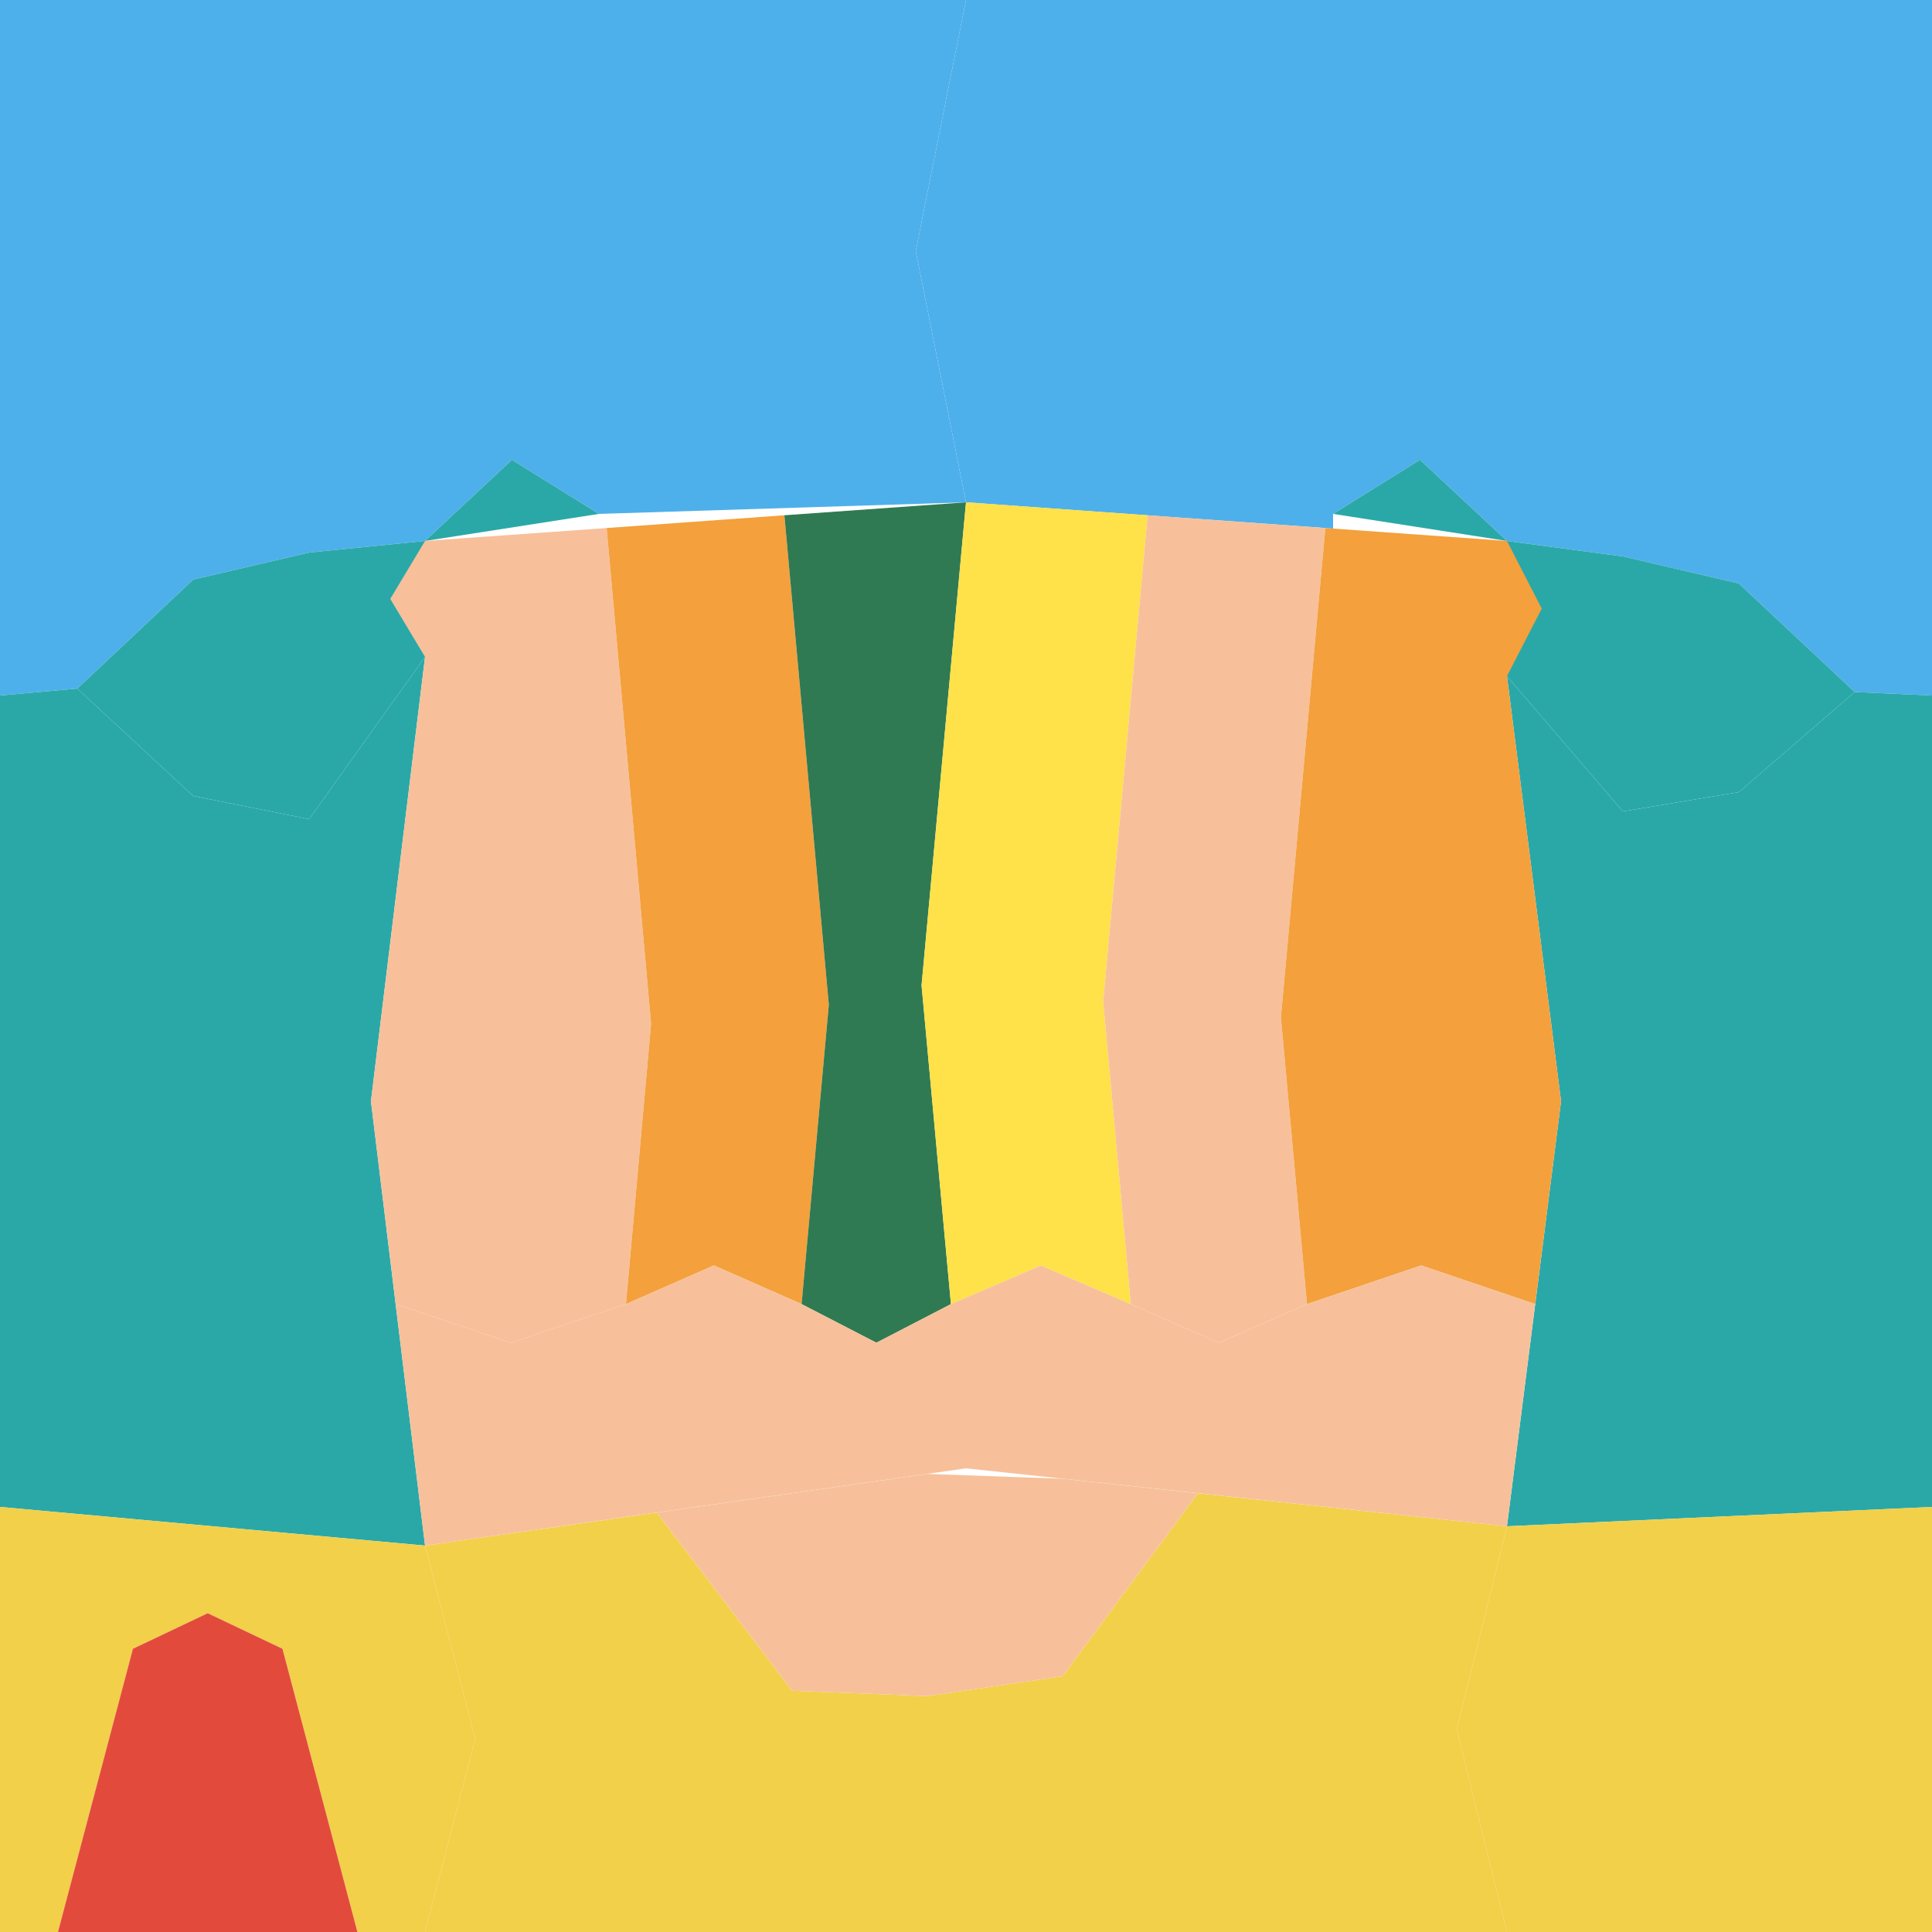
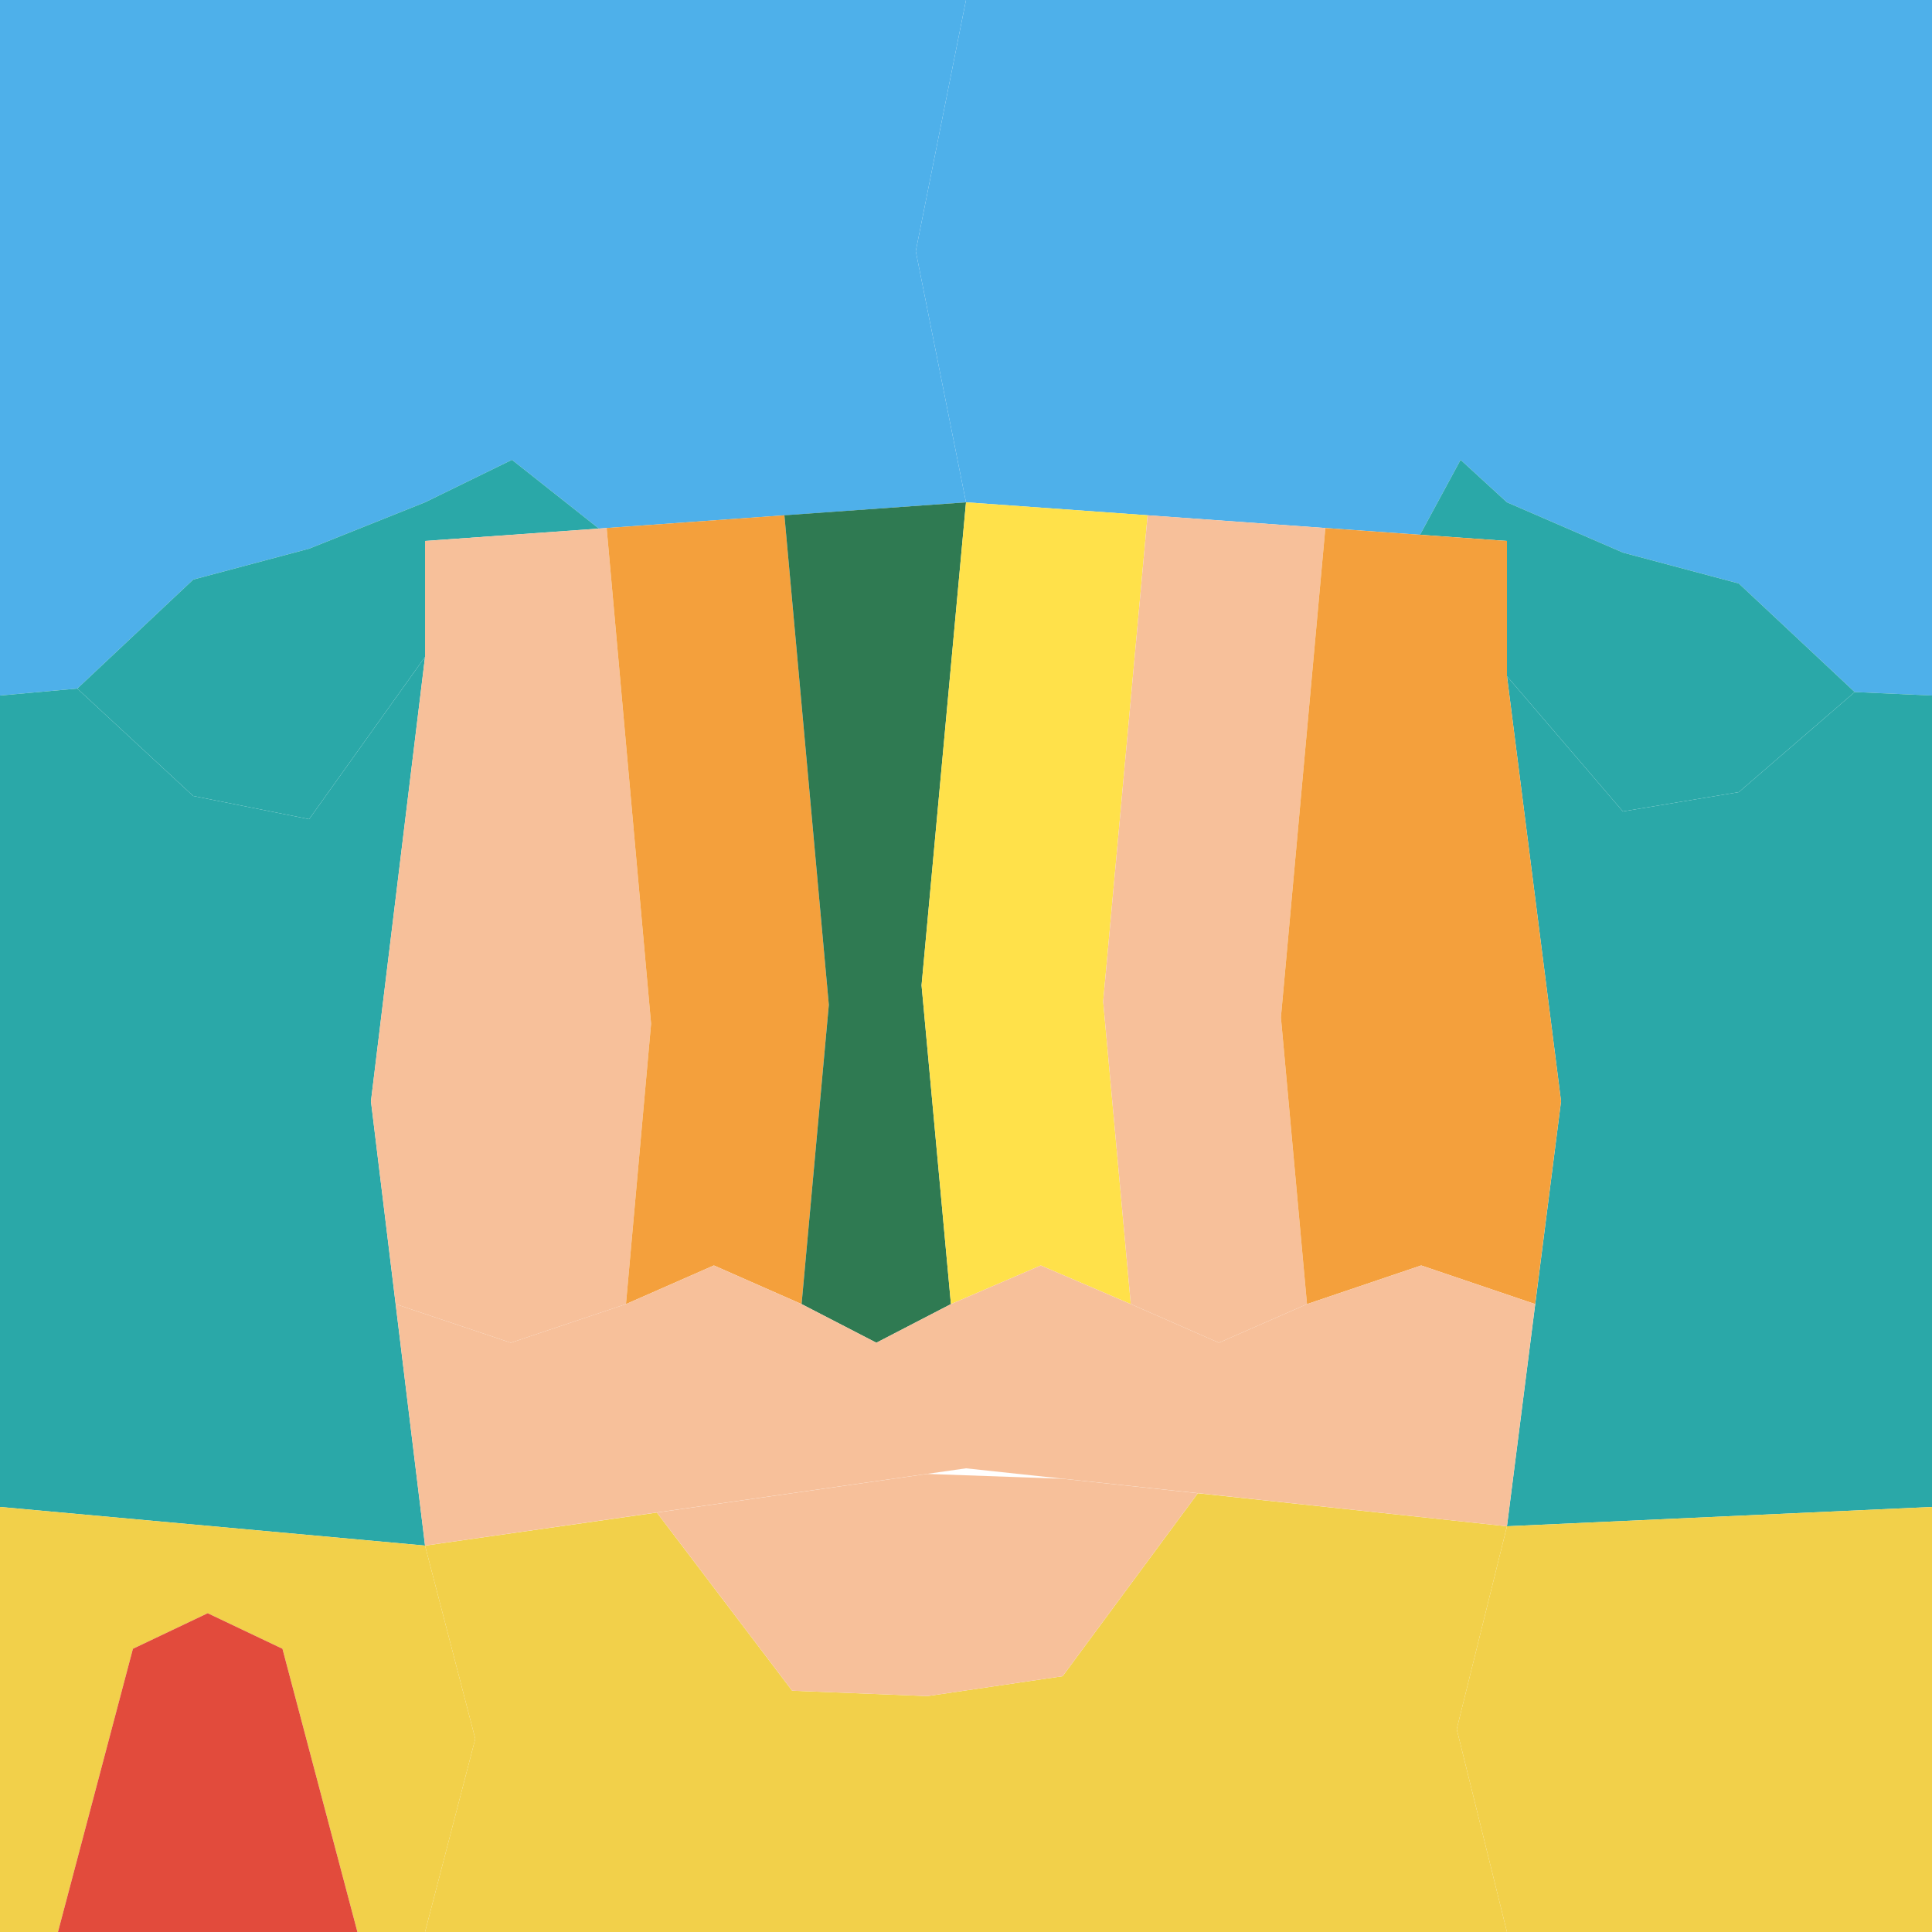
<svg xmlns="http://www.w3.org/2000/svg" viewBox="0 0 100 100">
-   <path data-role="skyL" data-color="8" fill="#4eb0ea" d="M0.00 0.00L22.00 0.00L50.00 0.00L47.40 13.00L50.00 26.00L31.00 26.60L26.50 23.80L22.00 28.00L16.00 28.60L10.00 30.00L4.00 35.64L0.00 36.00L0.00 18.00Z" />
-   <path data-role="skyR" data-color="8" fill="#4eb0ea" d="M50.00 0.00L78.00 0.00L100.00 0.00L100.00 18.00L100.00 36.00L96.00 35.82L90.00 30.20L84.00 28.80L78.00 28.00L73.50 23.80L69.00 26.60L69.00 27.36L50.00 26.00L47.40 13.00Z" />
+   <path data-role="skyL" data-color="8" fill="#4eb0ea" d="M0.00 0.00L22.00 0.00L50.00 0.00L47.40 13.00L50.00 26.00L31.00 27.36L26.50 23.80L22.00 26.00L16.00 28.40L10.00 30.00L4.00 35.64L0.00 36.00L0.00 18.00Z" />
+   <path data-role="skyR" data-color="8" fill="#4eb0ea" d="M50.00 0.00L78.00 0.00L100.00 0.00L100.00 18.00L100.00 36.00L96.00 35.82L90.00 30.20L84.00 28.60L78.00 26.00L75.60 23.80L73.50 27.68L50.00 26.00L47.40 13.00Z" />
  <path data-role="waterL" data-color="6" fill="#2aa8a8" d="M0.00 36.00L4.00 35.64L10.00 41.20L16.00 42.40L22.00 34.00L19.20 57.00L22.00 80.00L0.00 78.00L0.00 57.00Z" />
  <path data-role="waterR" data-color="6" fill="#2aa8a8" d="M78.00 35.00L84.00 42.00L90.00 41.00L96.00 35.82L100.00 36.00L100.00 56.00L100.00 78.00L78.00 79.00L80.80 57.00Z" />
  <path data-role="sandL" data-color="3" fill="#f2d04a" d="M0.00 78.00L22.00 80.00L24.60 90.00L22.00 100.00L18.50 100.00L14.62 85.34L10.75 83.50L6.88 85.34L3.00 100.00L0.00 100.00L0.00 90.00Z" />
  <path data-role="sandC" data-color="3" fill="#f2d04a" d="M22.00 80.00L34.00 78.29L41.00 87.51L48.00 87.79L55.00 86.76L62.00 77.29L78.00 79.00L75.40 89.50L78.00 100.00L50.00 100.00L22.00 100.00L24.60 90.00Z" />
  <path data-role="sandR" data-color="3" fill="#f2d04a" d="M78.00 79.00L100.00 78.00L100.00 90.00L100.00 100.00L78.00 100.00L75.40 89.50Z" />
-   <path data-role="waveL" data-color="6" fill="#2aa8a8" d="M4.00 35.64L10.00 30.00L16.00 28.60L22.00 28.00L26.50 23.80L31.00 26.60L22.00 28.00L22.00 34.00L16.00 42.40L10.00 41.20Z" />
-   <path data-role="waveR" data-color="6" fill="#2aa8a8" d="M78.00 35.00L78.00 28.00L69.00 26.60L73.50 23.80L78.00 28.00L84.00 28.80L90.00 30.20L96.00 35.82L90.00 41.00L84.00 42.00Z" />
+   <path data-role="waveL" data-color="6" fill="#2aa8a8" d="M4.00 35.64L10.00 30.00L16.00 28.40L22.00 26.00L26.50 23.80L31.00 27.36L22.00 28.00L22.00 31.00L22.00 34.00L16.00 42.40L10.00 41.20Z" />
+   <path data-role="waveR" data-color="6" fill="#2aa8a8" d="M73.50 27.68L75.60 23.80L78.00 26.00L84.00 28.60L90.00 30.20L96.00 35.82L90.00 41.00L84.00 42.00L78.00 35.00L78.00 31.50L78.00 28.00Z" />
  <path data-role="foam" data-color="1" fill="#f7c09a" d="M34.00 78.29L41.00 77.29L48.00 76.29L55.00 76.54L62.00 77.29L55.00 86.76L48.00 87.79L41.00 87.51Z" />
  <path data-role="coral" data-color="7" fill="#e24b3c" d="M3.00 100.00L6.88 100.00L10.75 100.00L14.62 100.00L18.50 100.00L14.62 85.34L10.75 83.50L6.88 85.34Z" />
-   <path data-role="rib1" data-color="1" fill="#f7c09a" d="M22.00 28.00L31.40 27.33L33.70 52.99L32.40 67.50L26.44 69.50L20.48 67.50L19.20 57.00L22.00 34.00L20.20 31.00Z" />
+   <path data-role="rib1" data-color="1" fill="#f7c09a" d="M22.00 28.00L31.00 27.36L31.40 27.33L33.70 52.99L32.40 67.50L26.44 69.50L20.48 67.50L19.20 57.00L22.00 34.00L22.00 31.00Z" />
  <path data-role="rib2" data-color="2" fill="#f4a03c" d="M31.40 27.33L40.60 26.67L42.90 52.01L41.49 67.50L36.95 65.50L32.40 67.50L33.70 52.99Z" />
  <path data-role="rib3" data-color="4" fill="#2f7a52" d="M40.60 26.67L50.00 26.00L47.70 51.00L49.22 67.50L45.36 69.50L41.49 67.50L42.90 52.01Z" />
  <path data-role="rib4" data-color="5" fill="#ffe14a" d="M50.00 26.00L59.40 26.67L57.10 51.84L58.53 67.50L53.87 65.50L49.22 67.50L47.70 51.00Z" />
  <path data-role="rib5" data-color="1" fill="#f7c09a" d="M59.40 26.67L68.60 27.33L66.30 52.66L67.65 67.50L63.09 69.50L58.53 67.50L57.10 51.84Z" />
-   <path data-role="rib6" data-color="2" fill="#f4a03c" d="M68.60 27.33L78.00 28.00L79.80 31.50L78.00 35.00L80.80 57.00L79.46 67.50L73.56 65.50L67.65 67.50L66.30 52.66Z" />
+   <path data-role="rib6" data-color="2" fill="#f4a03c" d="M68.60 27.33L73.50 27.68L78.00 28.00L78.00 31.50L78.00 35.00L80.80 57.00L79.46 67.50L73.56 65.50L67.65 67.50L66.30 52.66Z" />
  <path data-role="hinge" data-color="1" fill="#f7c09a" d="M20.48 67.50L26.44 69.50L32.40 67.50L36.95 65.50L41.49 67.50L45.36 69.50L49.22 67.50L53.87 65.50L58.53 67.50L63.09 69.50L67.65 67.50L73.56 65.50L79.46 67.50L78.00 79.00L50.00 76.00L22.00 80.00Z" />
</svg>
